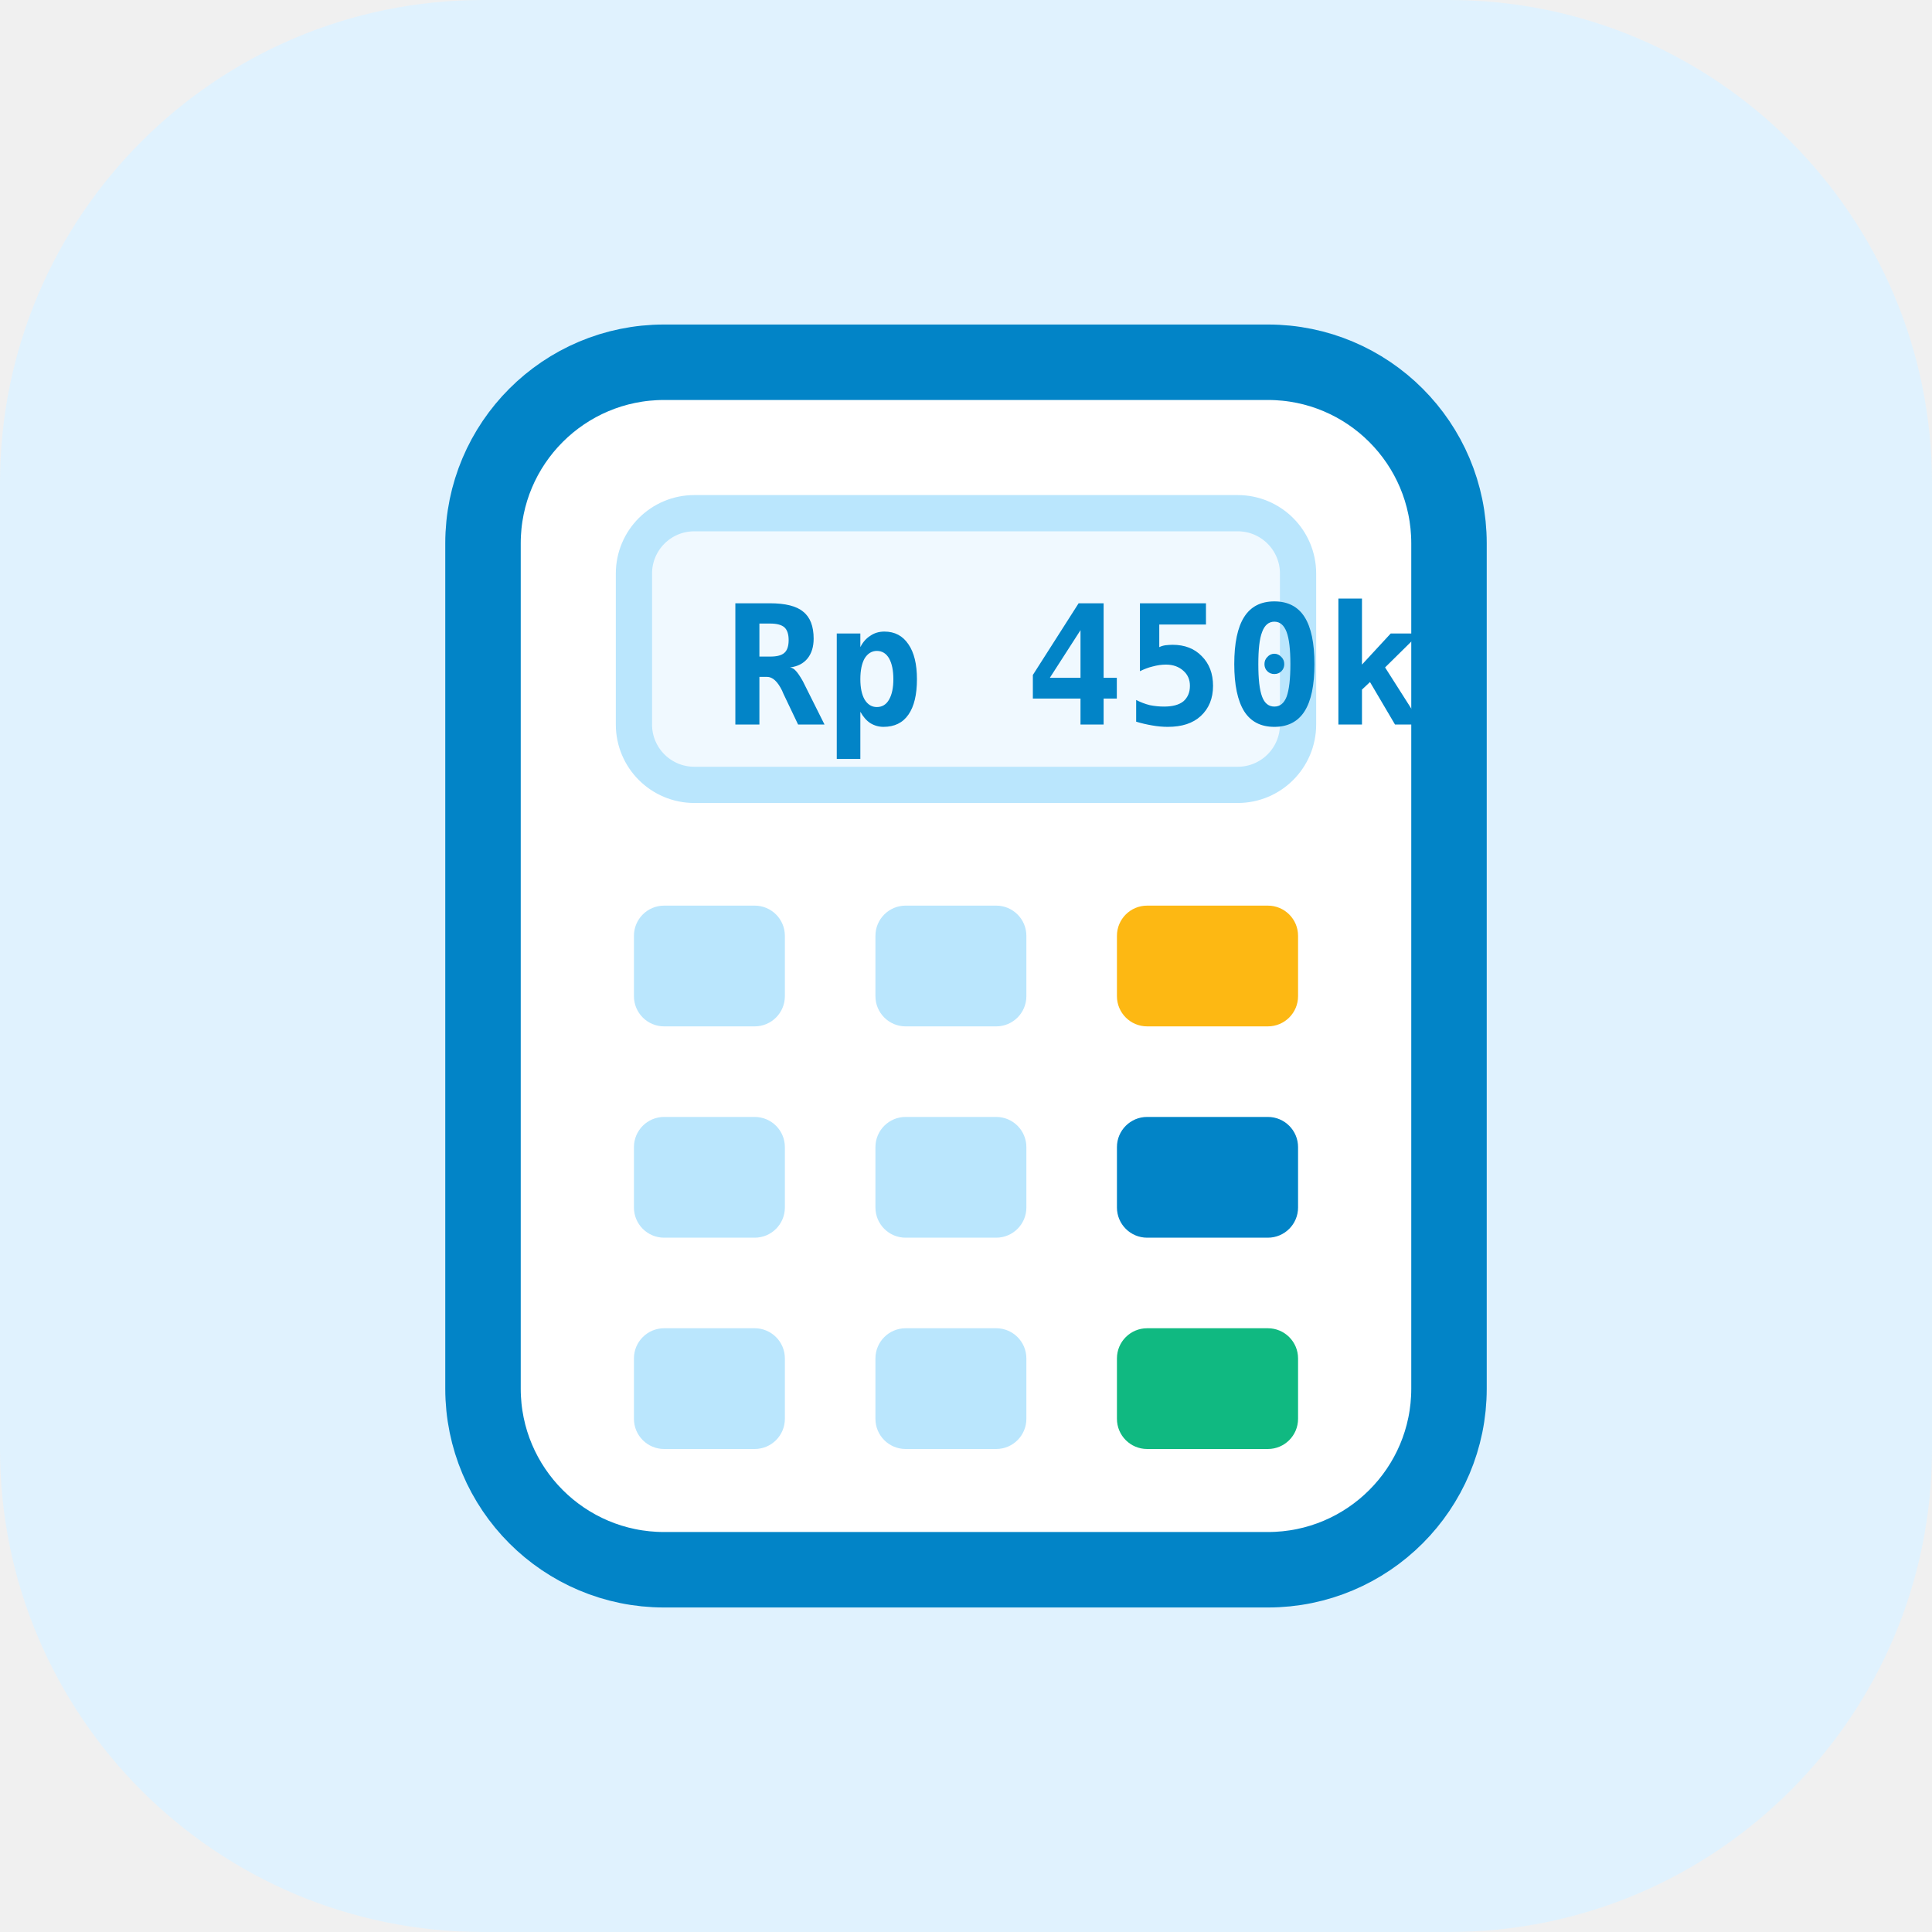
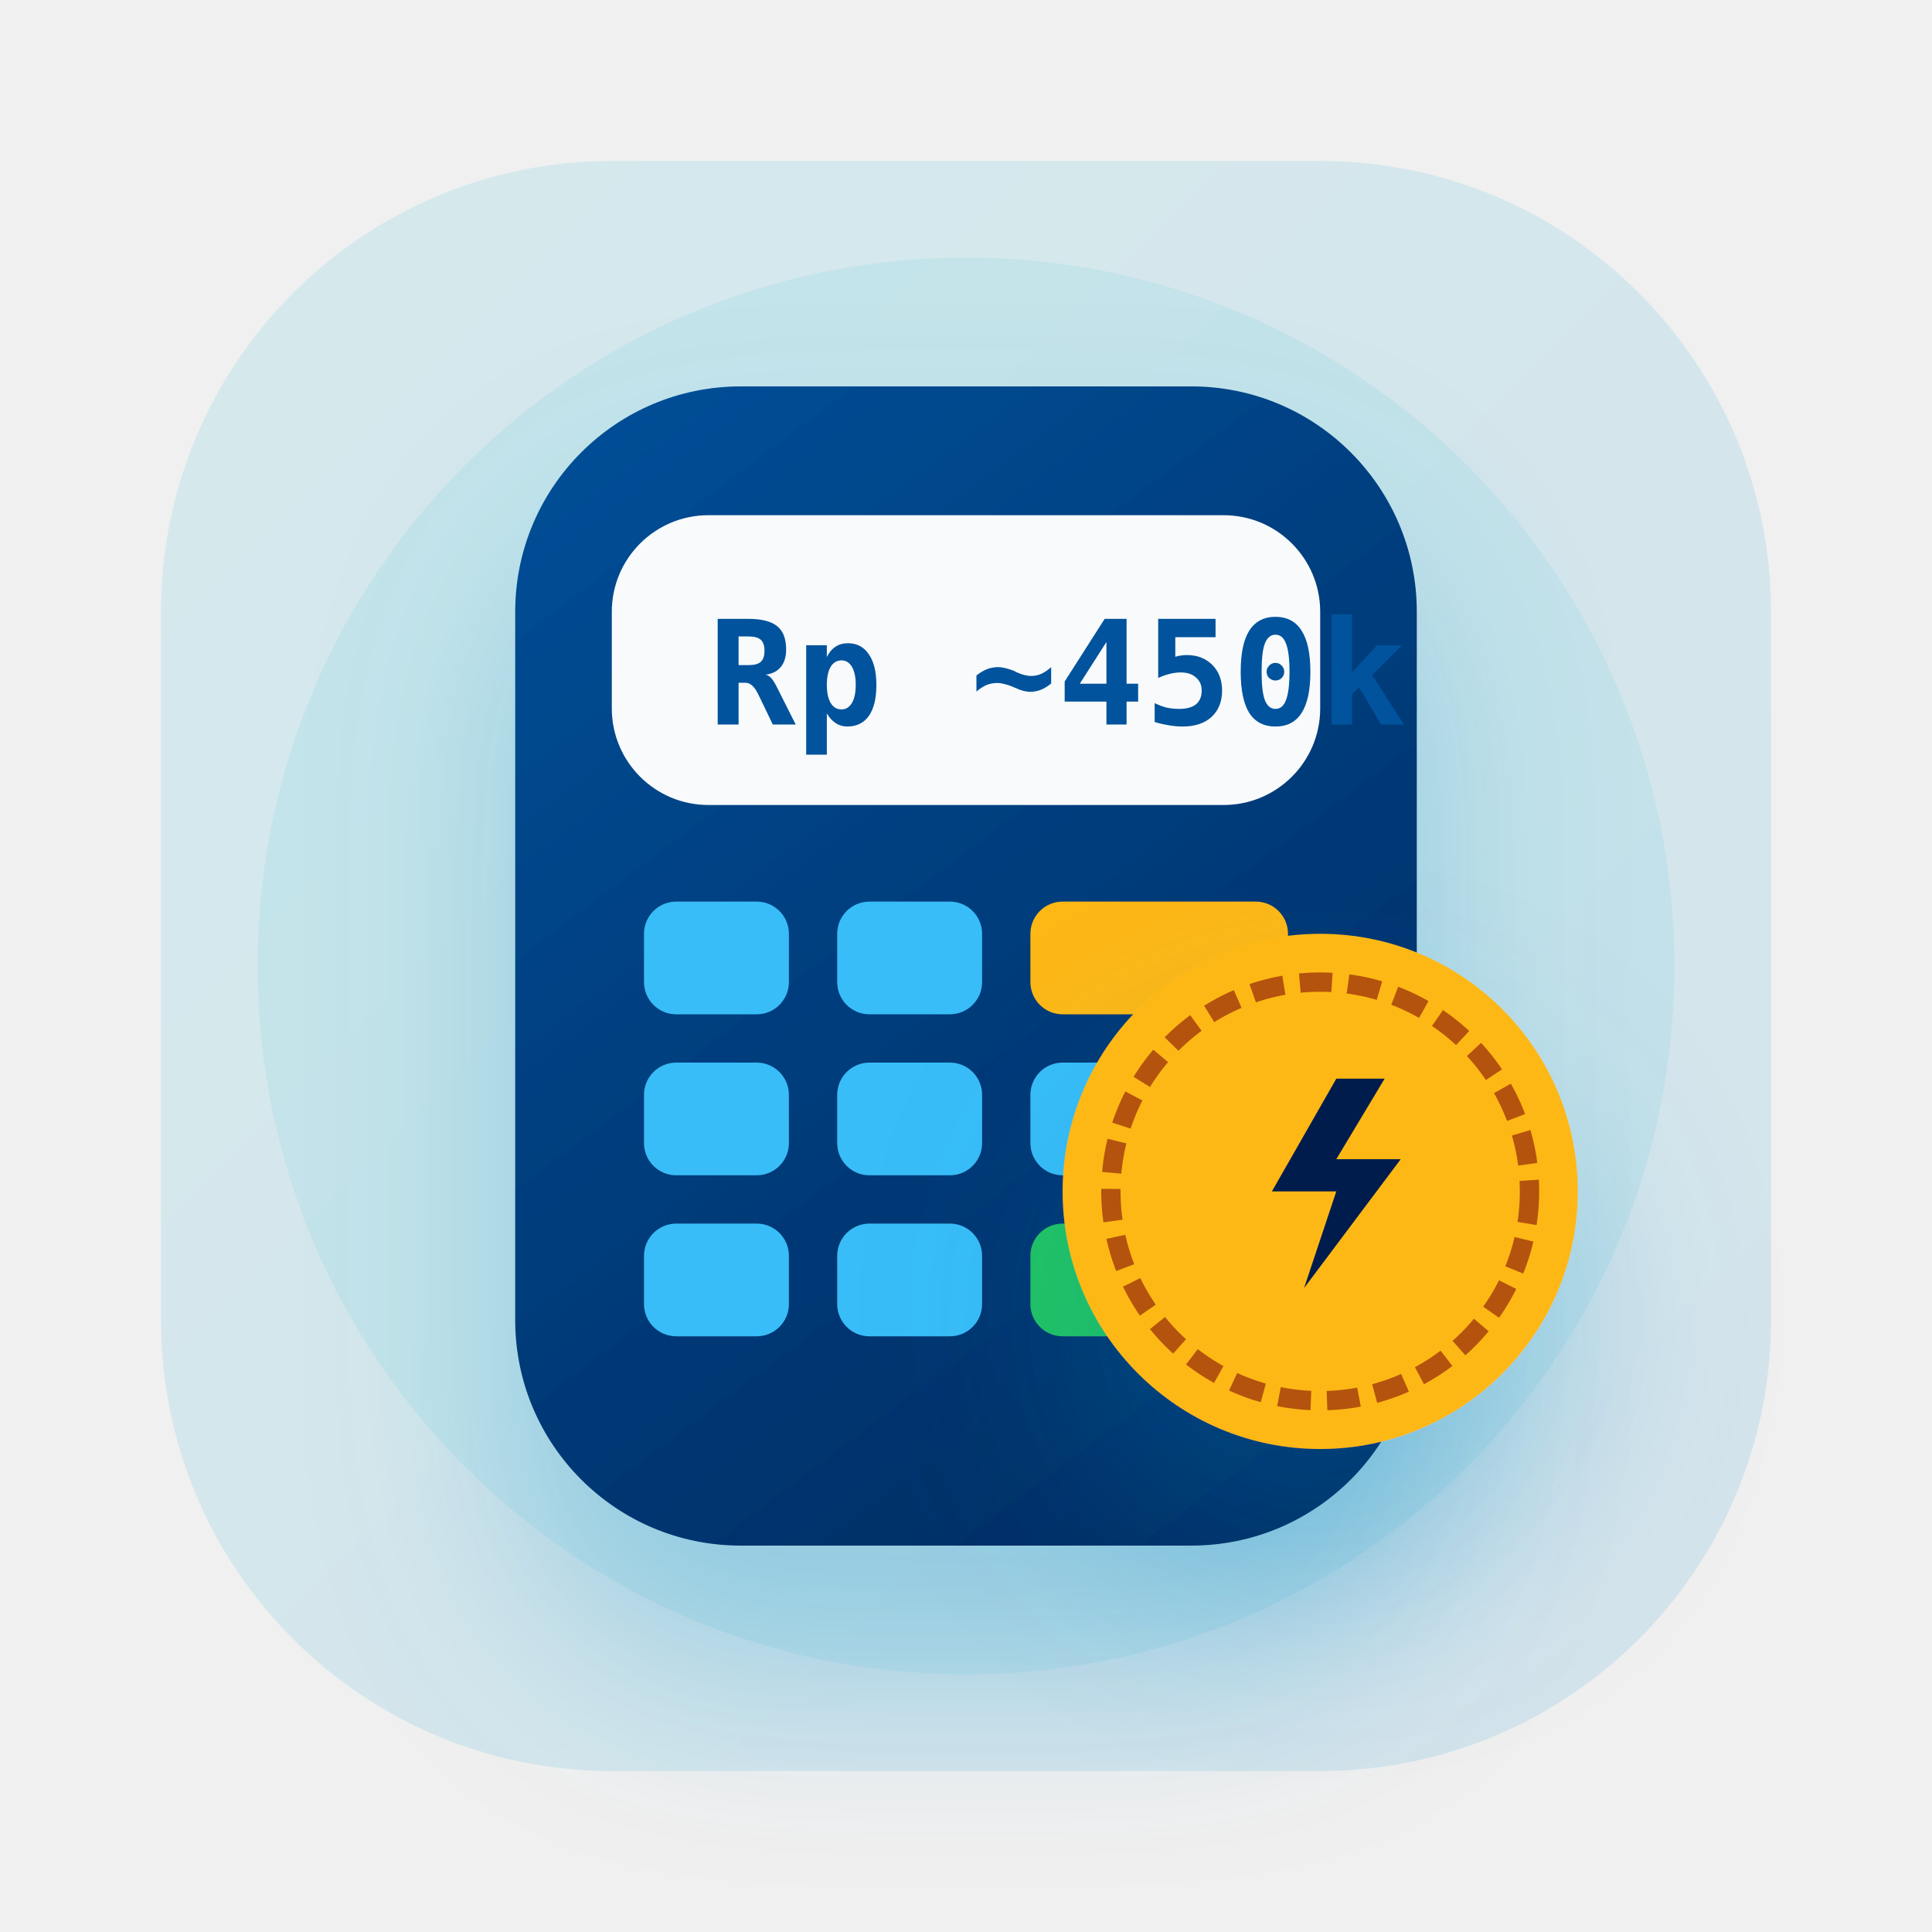
- <svg xmlns="http://www.w3.org/2000/svg" viewBox="0 0 64 64" fill="none">
-   <rect width="64" height="64" rx="16" fill="#E0F2FE" />
-   <rect x="16" y="12" width="32" height="40" rx="6" fill="#FFFFFF" stroke="#0284C7" stroke-width="2.5" />
-   <rect x="21" y="17" width="22" height="9" rx="2" fill="#F0F9FF" stroke="#BAE6FD" stroke-width="1.2" />
-   <text x="24" y="24" font-family="monospace" font-size="5.5" font-weight="bold" fill="#0284C7">Rp 450k</text>
-   <rect x="21" y="30" width="5" height="4" rx="1" fill="#BAE6FD" />
-   <rect x="29" y="30" width="5" height="4" rx="1" fill="#BAE6FD" />
-   <rect x="37" y="30" width="6" height="4" rx="1" fill="#FDB813" />
-   <rect x="21" y="37" width="5" height="4" rx="1" fill="#BAE6FD" />
-   <rect x="29" y="37" width="5" height="4" rx="1" fill="#BAE6FD" />
-   <rect x="37" y="37" width="6" height="4" rx="1" fill="#0284C7" />
-   <rect x="21" y="44" width="5" height="4" rx="1" fill="#BAE6FD" />
-   <rect x="29" y="44" width="5" height="4" rx="1" fill="#BAE6FD" />
-   <rect x="37" y="44" width="6" height="4" rx="1" fill="#10B981" />
+ <svg xmlns="http://www.w3.org/2000/svg" viewBox="0 0 120 120" fill="none">
+   <defs>
+     <linearGradient id="bg-cyan" x1="10" y1="10" x2="110" y2="110" gradientUnits="userSpaceOnUse">
+       <stop offset="0%" stop-color="#06B6D4" />
+       <stop offset="100%" stop-color="#0284C7" />
+     </linearGradient>
+     <linearGradient id="calc-body" x1="30" y1="20" x2="90" y2="100" gradientUnits="userSpaceOnUse">
+       <stop offset="0%" stop-color="#00529C" />
+       <stop offset="100%" stop-color="#00265a" />
+     </linearGradient>
+     <filter id="shadow-calc" x="-10%" y="-10%" width="130%" height="130%" filterUnits="userSpaceOnUse">
+       <feDropShadow dx="0" dy="8" stdDeviation="6" flood-color="#0284C7" flood-opacity="0.25" />
+     </filter>
+   </defs>
+   <rect x="10" y="10" width="100" height="100" rx="28" fill="url(#bg-cyan)" opacity="0.12" />
+   <circle cx="60" cy="60" r="44" fill="#06B6D4" opacity="0.08" />
+   <g filter="url(#shadow-calc)">
+     <rect x="32" y="24" width="56" height="72" rx="14" fill="url(#calc-body)" />
+     <rect x="38" y="32" width="44" height="18" rx="6" fill="#F8FAFC" />
+     <text x="44" y="45" font-family="'JetBrains Mono', monospace" font-size="9" font-weight="bold" fill="#00529C">Rp ~450k</text>
+     <rect x="40" y="56" width="9" height="7" rx="2" fill="#38BDF8" />
+     <rect x="52" y="56" width="9" height="7" rx="2" fill="#38BDF8" />
+     <rect x="64" y="56" width="16" height="7" rx="2" fill="#FDB813" />
+     <rect x="40" y="66" width="9" height="7" rx="2" fill="#38BDF8" />
+     <rect x="52" y="66" width="9" height="7" rx="2" fill="#38BDF8" />
+     <rect x="64" y="66" width="16" height="7" rx="2" fill="#38BDF8" />
+     <rect x="40" y="76" width="9" height="7" rx="2" fill="#38BDF8" />
+     <rect x="52" y="76" width="9" height="7" rx="2" fill="#38BDF8" />
+     <rect x="64" y="76" width="16" height="7" rx="2" fill="#22C55E" />
+   </g>
+   <g filter="url(#shadow-calc)">
+     <circle cx="82" cy="74" r="16" fill="#FDB813" />
+     <circle cx="82" cy="74" r="13" stroke="#B45309" stroke-width="1.2" stroke-dasharray="2 1" />
+     <path d="M83 67l-4 7h4l-2 6 6-8h-4l3-5h-3z" fill="#001a4d" />
+   </g>
</svg>
